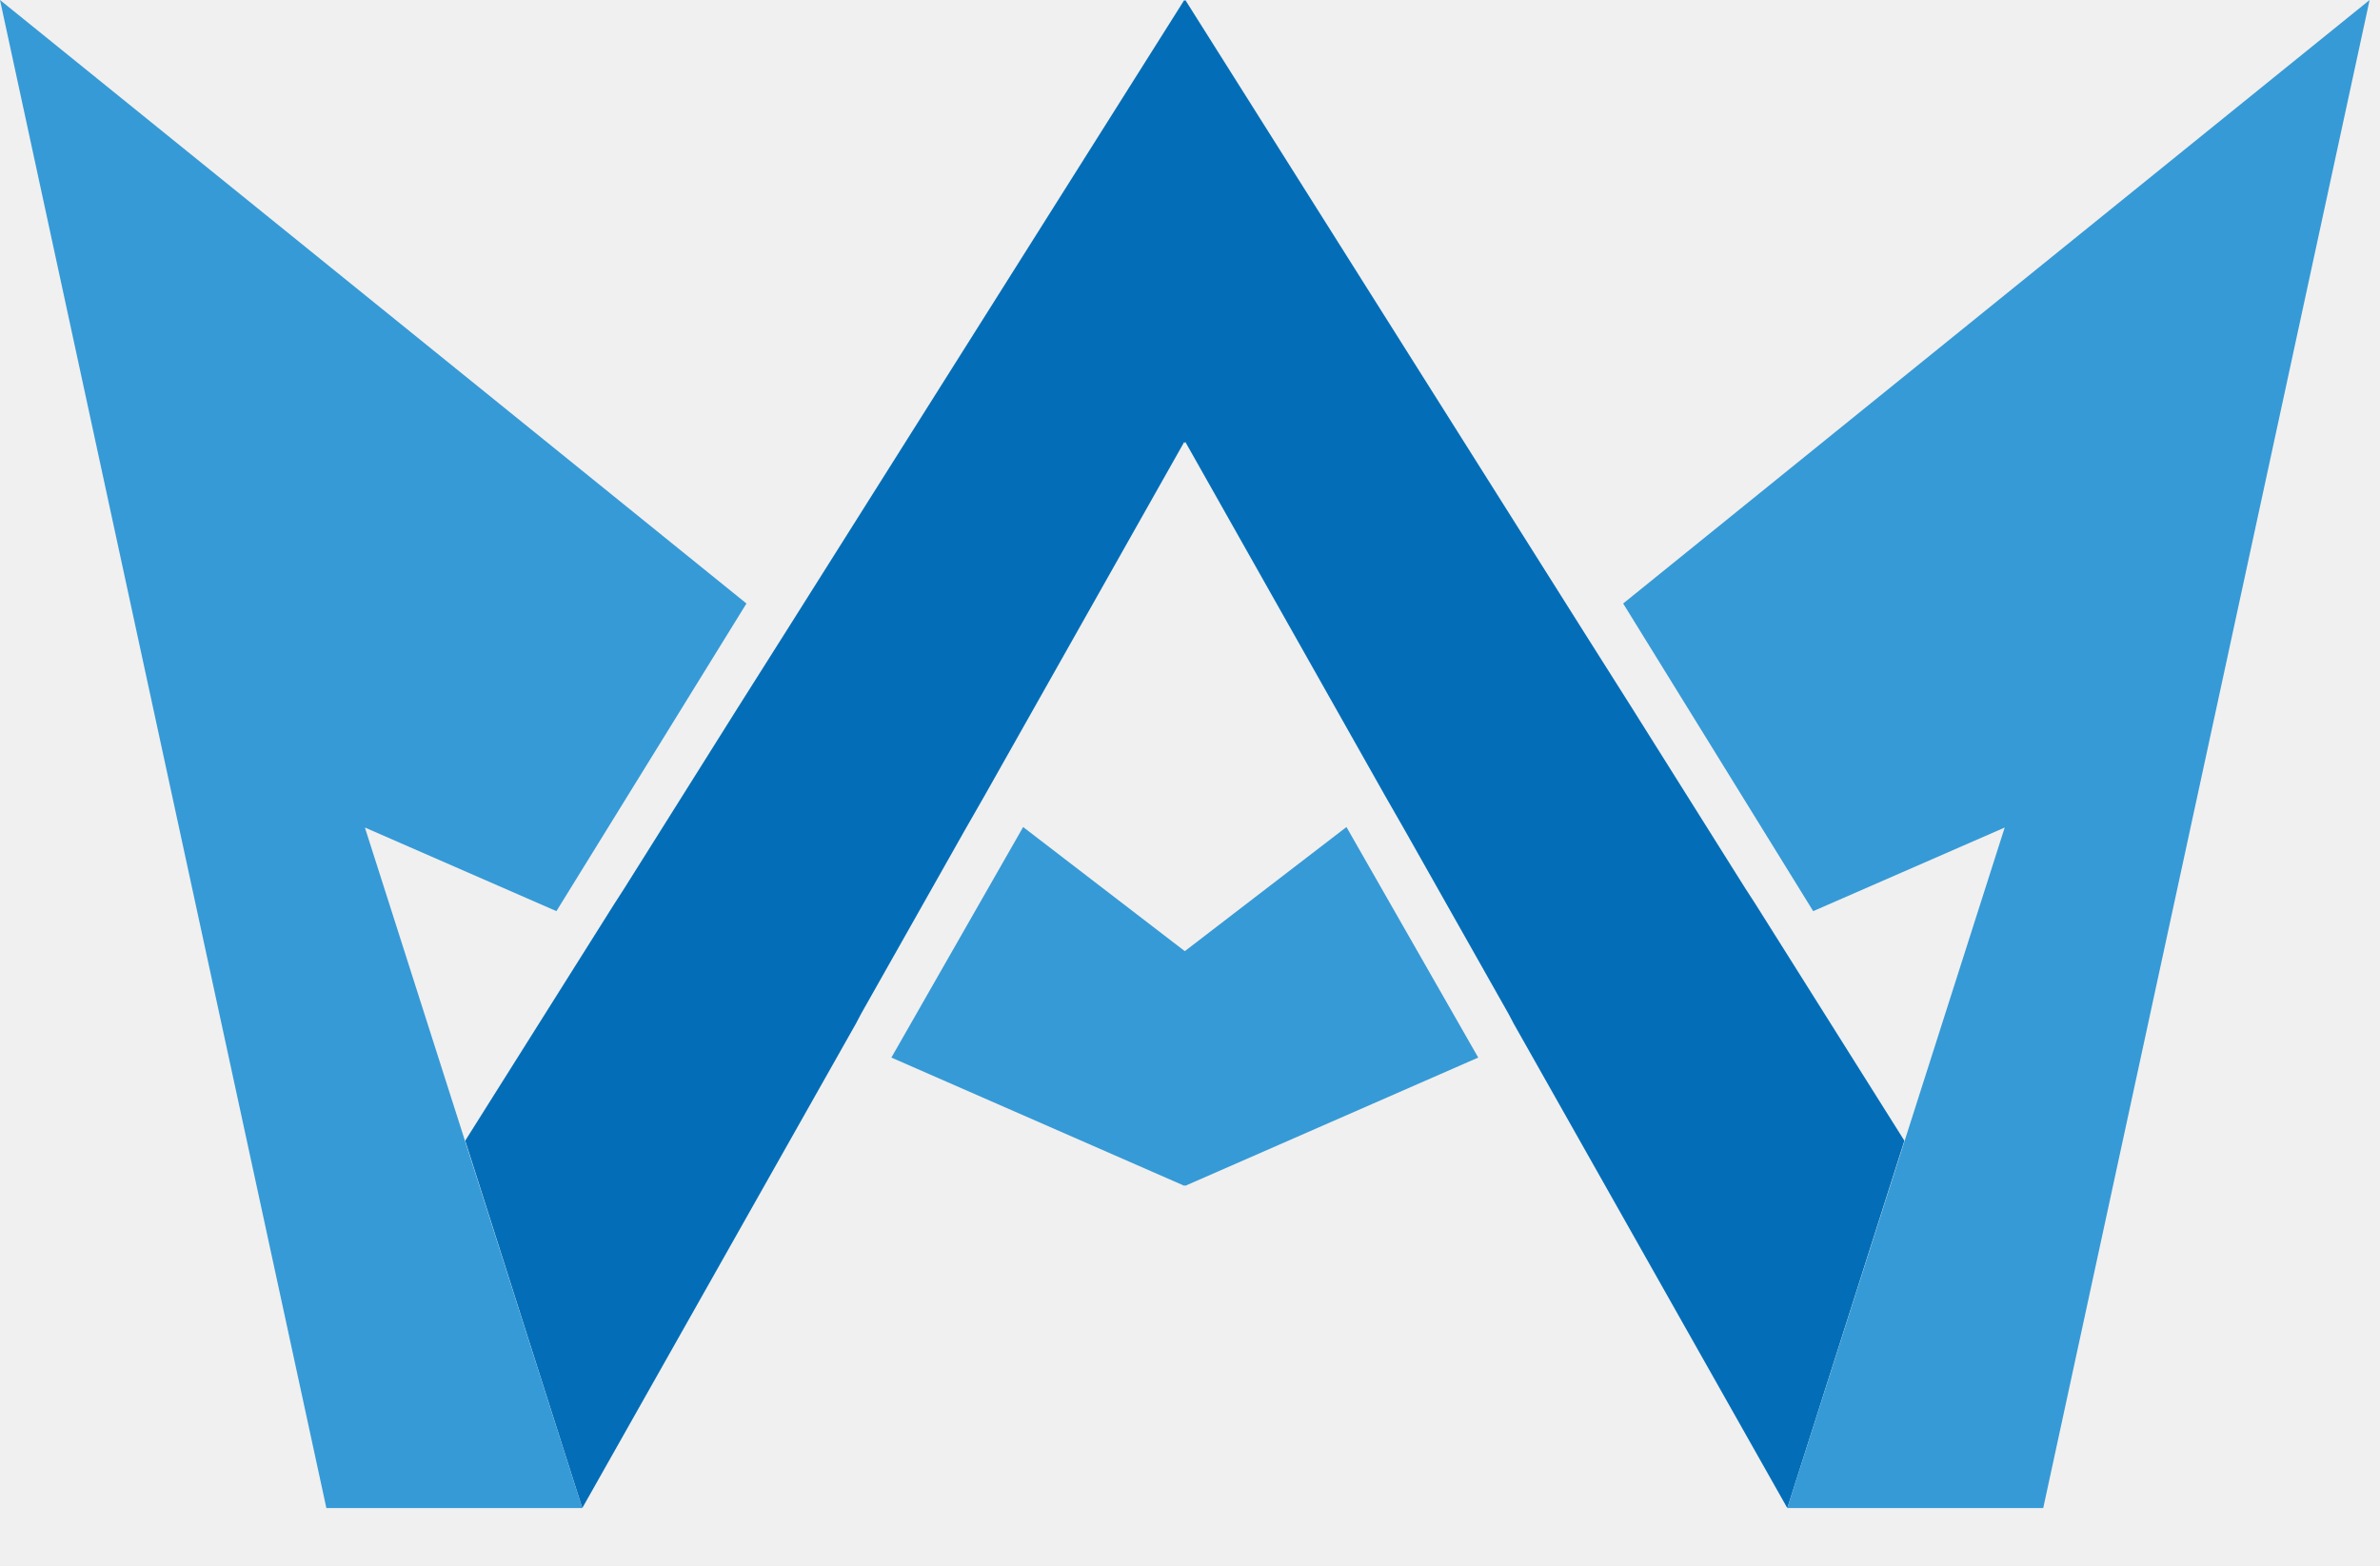
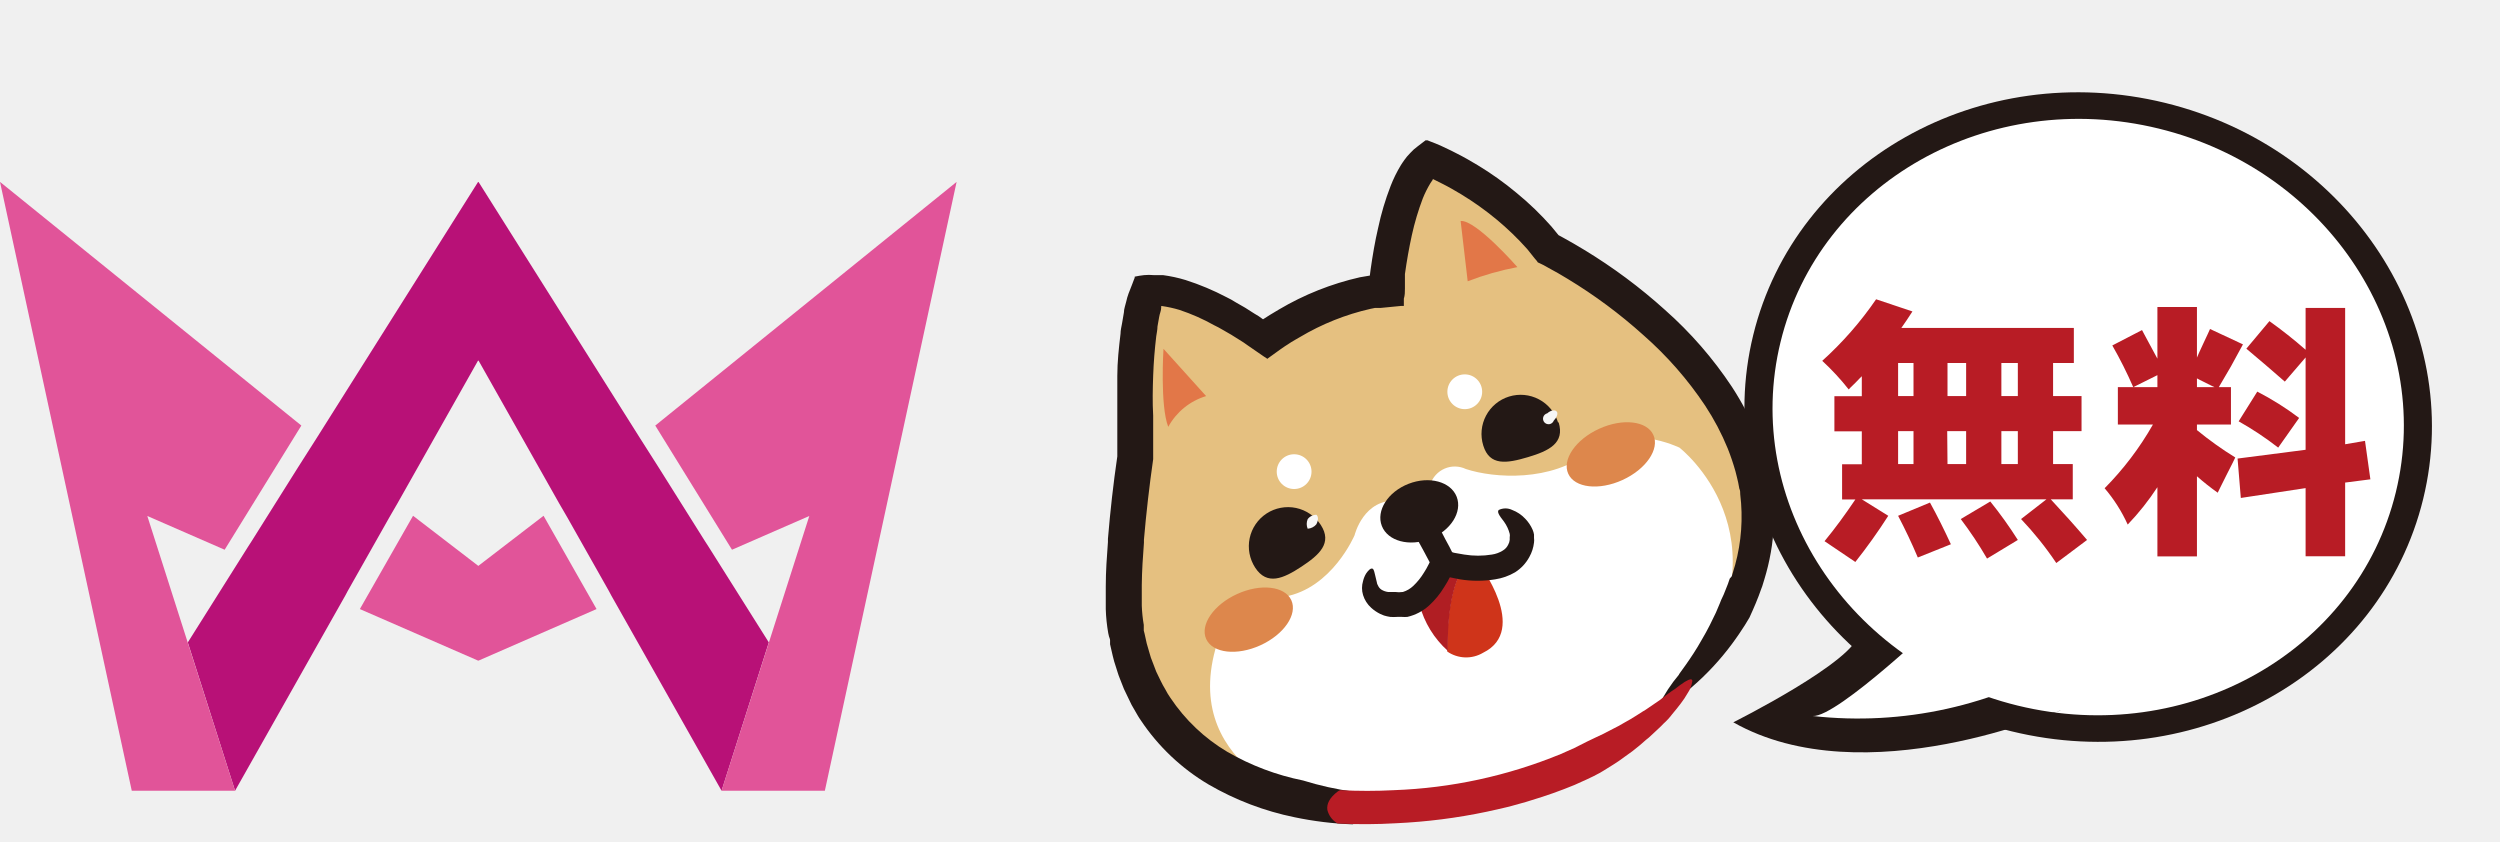
- <svg xmlns="http://www.w3.org/2000/svg" width="38" height="25" viewBox="0 0 38 25" fill="none">
-   <path d="M28.028 14.434L27.866 14.184L26.061 11.311L25.309 10.122L18.925 0L18.917 0.016L18.909 0L12.525 10.122L11.773 11.311L9.968 14.184L9.807 14.434L7.428 18.213L9.297 24.079L13.666 16.344L13.747 16.19L15.397 13.269L15.721 12.703L18.909 7.055L18.917 7.08L18.925 7.055L22.113 12.703L22.437 13.269L24.087 16.19L24.168 16.344L28.537 24.079L30.406 18.213L28.028 14.434Z" fill="#036EB7" />
-   <path d="M11.918 9.636L0 0L2.322 10.737L5.211 24.079H9.297L5.826 13.213L8.884 14.548L11.918 9.636Z" fill="#369AD6" />
-   <path d="M25.916 9.636L28.95 14.548L32.008 13.213L28.537 24.079H32.623L35.511 10.737L37.834 0L25.916 9.636Z" fill="#369AD6" />
-   <path d="M21.498 13.205L18.917 15.187L16.336 13.205L14.232 16.886L18.909 18.933L18.917 18.925L18.925 18.933L23.602 16.886L21.498 13.205Z" fill="#369AD6" />
+ <svg xmlns="http://www.w3.org/2000/svg" width="104" height="35" viewBox="0 0 104 35" fill="none">
+   <path d="M29.48 22.75L29.31 22.486L27.412 19.465L26.621 18.222L19.906 7.567L19.898 7.584L19.889 7.567L13.174 18.222L12.383 19.465L10.485 22.486L10.315 22.75L7.813 26.724L9.779 32.894L14.374 24.758L14.459 24.597L16.196 21.524L16.536 20.937L19.889 14.997L19.898 15.014L19.906 14.997L23.259 20.937L23.6 21.524L25.336 24.597L25.421 24.758L30.017 32.894L31.983 26.724L29.48 22.75Z" fill="#B81177" />
+   <path d="M12.536 17.703L0 7.567L2.443 18.861L5.481 32.894H9.779L6.128 21.465L9.345 22.869L12.536 17.703Z" fill="#E15499" />
+   <path d="M27.259 17.703L30.451 22.869L33.667 21.465L30.016 32.894H34.314L37.352 18.861L39.795 7.567L27.259 17.703Z" fill="#E15499" />
+   <path d="M22.612 21.456L19.898 23.541L17.183 21.456L14.97 25.337L19.889 27.482H19.898H19.906L24.817 25.337L22.612 21.456Z" fill="#E15499" />
+   <path d="M100.804 20.758C102.569 13.539 97.761 6.161 90.065 4.279C82.368 2.398 74.698 6.724 72.933 13.943C71.168 21.162 75.976 28.539 83.673 30.421C91.369 32.303 99.039 27.977 100.804 20.758Z" fill="#231815" />
+   <path d="M99.666 20.479C101.287 13.851 96.871 7.077 89.803 5.349C82.736 3.621 75.692 7.593 74.072 14.221C72.451 20.849 76.867 27.623 83.934 29.352C91.002 31.08 98.045 27.108 99.666 20.479Z" fill="white" />
+   <path d="M85.747 29.536C85.747 29.536 77.553 33.134 72.105 30.048C72.105 30.048 77.226 27.488 77.335 26.335C77.335 26.335 84.089 30.477 85.747 29.536Z" fill="#231815" />
+   <path d="M80.837 25.637C80.837 25.637 76.433 29.856 75.409 29.786C79.158 30.204 82.941 29.367 86.163 27.404L80.837 25.637Z" fill="white" />
+   <path d="M72.394 22.539C72.394 28.3 66.331 32.782 59.367 33.422C50.603 34.279 46.685 28.736 46.685 22.955C46.685 17.175 52.363 12.482 59.367 12.482C66.37 12.482 72.394 16.759 72.394 22.539Z" fill="white" />
+   <path d="M54.604 33.441C54.604 33.441 48.842 31.866 50.712 26.521C51.015 26.059 51.415 25.669 51.884 25.376C52.352 25.084 52.878 24.895 53.426 24.824C55.417 24.479 56.351 22.264 56.351 22.264C56.351 22.264 56.723 20.715 58.15 20.836C59.578 20.958 59.501 20.151 59.501 20.151C59.547 20.006 59.624 19.872 59.727 19.759C59.829 19.646 59.955 19.556 60.095 19.495C60.235 19.434 60.386 19.404 60.539 19.407C60.691 19.41 60.842 19.445 60.98 19.511C62.164 19.902 64.552 20.049 66.101 18.794C67.65 17.54 69.865 18.621 69.865 18.621C69.865 18.621 74.564 22.251 70.281 28.288C70.281 28.288 73.014 25.81 73.142 22.526C73.27 19.242 72.182 15.529 65.883 11.228L64.033 10.293L61.159 7.15L59.021 6.855L58.105 9.832L57.318 12.29C56.745 12.196 56.157 12.236 55.602 12.408C55.047 12.579 54.538 12.876 54.117 13.276C52.766 14.633 52.568 14.166 52.568 14.166C52.568 14.166 49.975 12.418 49.252 12.38C48.529 12.341 47.332 12.22 47.332 12.22L47.159 18.794C47.159 18.794 46.071 25.349 47.159 27.82C48.247 30.291 50.148 33.223 54.604 33.441Z" fill="#E5C080" />
+   <path d="M56.306 32.935C56.32 32.929 56.334 32.926 56.348 32.926C56.362 32.926 56.377 32.929 56.39 32.935C56.566 33.059 56.699 33.236 56.767 33.441C56.831 33.658 56.767 33.947 56.377 34.241C56.34 34.262 56.302 34.279 56.262 34.292C55.453 34.262 54.647 34.164 53.855 33.998C52.596 33.741 51.387 33.28 50.276 32.634C49.146 31.966 48.181 31.051 47.453 29.958C47.357 29.824 47.28 29.677 47.197 29.536C47.11 29.396 47.033 29.251 46.967 29.101L46.755 28.659L46.576 28.204C46.512 28.051 46.474 27.897 46.422 27.744C46.371 27.59 46.32 27.43 46.288 27.276L46.179 26.802V26.7V26.636C46.179 26.585 46.147 26.521 46.134 26.476L46.102 26.335C46.045 26.007 46.01 25.676 46 25.343V24.395C46 23.755 46.045 23.16 46.09 22.546V22.418C46.186 21.265 46.314 20.119 46.48 18.986V18.775V18.73V18.692V18.256C46.48 17.962 46.48 17.674 46.48 17.386C46.48 16.805 46.48 16.223 46.48 15.638C46.48 15.056 46.544 14.473 46.614 13.884C46.614 13.737 46.653 13.59 46.679 13.443L46.755 12.994C46.755 12.847 46.819 12.694 46.851 12.546C46.875 12.433 46.907 12.322 46.947 12.213L47.095 11.836L47.165 11.65L47.203 11.554V11.509C47.332 11.481 47.463 11.459 47.594 11.445C47.728 11.432 47.863 11.432 47.997 11.445H48.209H48.381C48.7 11.488 49.015 11.556 49.322 11.65C49.907 11.837 50.475 12.075 51.019 12.361L51.217 12.463L51.409 12.578L51.8 12.802L52.171 13.039L52.363 13.155L52.542 13.283L52.824 13.103L53.208 12.873C54.252 12.255 55.386 11.804 56.569 11.535L56.985 11.464L57.017 11.215C57.1 10.632 57.196 10.056 57.331 9.48C57.456 8.887 57.63 8.304 57.849 7.739C57.966 7.436 58.11 7.145 58.278 6.868C58.329 6.798 58.368 6.721 58.425 6.651L58.47 6.593C58.487 6.566 58.507 6.54 58.528 6.516L58.669 6.362C58.72 6.318 58.765 6.26 58.816 6.215L58.976 6.087L59.302 5.838C59.302 5.838 59.302 5.838 59.334 5.838H59.386L59.494 5.882L59.712 5.966C59.853 6.023 60 6.087 60.141 6.158C60.282 6.228 60.448 6.298 60.596 6.382C60.89 6.529 61.178 6.695 61.466 6.868C62.037 7.213 62.58 7.6 63.092 8.027C63.611 8.452 64.095 8.919 64.539 9.422L64.833 9.781L65.044 9.896C65.333 10.056 65.614 10.216 65.896 10.389C67.095 11.115 68.223 11.953 69.263 12.892C70.327 13.833 71.263 14.909 72.048 16.093C72.465 16.732 72.82 17.41 73.11 18.116C73.251 18.474 73.373 18.839 73.482 19.21C73.526 19.402 73.584 19.588 73.616 19.78L73.667 20.068C73.689 20.163 73.704 20.259 73.712 20.356C73.821 21.131 73.821 21.918 73.712 22.693C73.657 23.077 73.578 23.458 73.475 23.832C73.424 24.018 73.367 24.203 73.309 24.389L73.27 24.491C73.13 24.901 72.957 25.298 72.778 25.689L72.585 26.009C72.457 26.207 72.278 26.482 72.054 26.783C71.567 27.441 71.009 28.042 70.39 28.576C70.068 28.877 69.709 29.135 69.321 29.344C69.097 29.453 69.001 29.433 69.007 29.344C69.234 28.885 69.515 28.455 69.846 28.064C69.782 28.108 70.345 27.423 70.799 26.604C71.036 26.207 71.235 25.797 71.382 25.484L71.542 25.106L71.6 24.959L71.702 24.741L71.792 24.517C71.856 24.37 71.907 24.223 71.958 24.069L72.041 23.973C72.086 23.813 72.137 23.659 72.182 23.499C72.443 22.545 72.514 21.549 72.394 20.567C72.394 20.484 72.394 20.407 72.355 20.324L72.31 20.081C72.278 19.921 72.233 19.767 72.195 19.607C72.105 19.287 71.997 18.967 71.875 18.66C71.62 18.035 71.305 17.437 70.934 16.874C70.212 15.791 69.351 14.807 68.373 13.948C67.396 13.067 66.337 12.28 65.211 11.599C64.948 11.439 64.686 11.285 64.417 11.144L64.212 11.029L64.001 10.927C64.001 10.927 63.969 10.927 63.956 10.888L63.918 10.837L63.841 10.748L63.534 10.363C63.139 9.92 62.711 9.507 62.254 9.128C61.791 8.745 61.301 8.396 60.788 8.084C60.532 7.931 60.269 7.777 60 7.643L59.603 7.444V7.476C59.568 7.521 59.536 7.568 59.507 7.617C59.383 7.822 59.276 8.036 59.187 8.257C58.999 8.754 58.847 9.263 58.733 9.781C58.617 10.312 58.521 10.856 58.445 11.4V11.605V11.791V11.996C58.445 12.137 58.445 12.284 58.4 12.425V12.642V12.726H58.291L57.446 12.809H57.343H57.299H57.203L57.017 12.847C55.98 13.082 54.986 13.48 54.072 14.025C53.951 14.089 53.836 14.166 53.72 14.23L53.554 14.339L53.464 14.396L53.285 14.518L52.939 14.768L52.76 14.896L52.722 14.928L52.677 14.896L52.587 14.838L51.909 14.371L51.736 14.249L51.563 14.14L51.217 13.923L50.871 13.724L50.692 13.622L50.513 13.532C50.052 13.273 49.568 13.059 49.066 12.892C48.829 12.821 48.588 12.768 48.343 12.732H48.305V12.802C48.305 12.93 48.24 13.052 48.221 13.187L48.151 13.583C48.151 13.718 48.119 13.852 48.1 13.987C48.036 14.524 47.991 15.075 47.972 15.625C47.953 16.176 47.94 16.733 47.972 17.29C47.972 17.572 47.972 17.847 47.972 18.128V18.538C47.972 18.538 47.972 18.653 47.972 18.717V18.89V19.102C47.812 20.215 47.684 21.336 47.588 22.45V22.578C47.543 23.166 47.504 23.755 47.498 24.338V25.196C47.508 25.464 47.535 25.731 47.581 25.996V26.079C47.58 26.098 47.58 26.117 47.581 26.137C47.581 26.137 47.581 26.092 47.581 26.105C47.581 26.105 47.581 26.137 47.581 26.143V26.194V26.233L47.613 26.354L47.703 26.764C47.735 26.898 47.786 27.027 47.818 27.161C47.85 27.295 47.901 27.43 47.953 27.558L48.1 27.942L48.279 28.313C48.339 28.438 48.405 28.56 48.477 28.678C48.539 28.8 48.61 28.918 48.689 29.03C49.3 29.947 50.11 30.715 51.057 31.277C52.035 31.843 53.099 32.245 54.207 32.468C54.893 32.681 55.595 32.837 56.306 32.935V32.935Z" fill="#231815" />
+   <path d="M48.401 14.511C48.401 14.511 48.253 16.874 48.599 17.757C48.936 17.14 49.501 16.681 50.174 16.477L48.401 14.511Z" fill="#E27748" />
+   <path d="M61.056 11.701C61.726 11.442 62.418 11.245 63.124 11.112C63.124 11.112 61.402 9.141 60.762 9.192L61.056 11.701Z" fill="#E27748" />
+   <path d="M53.835 20.343C54.235 20.343 54.559 20.02 54.559 19.62C54.559 19.221 54.235 18.897 53.835 18.897C53.436 18.897 53.112 19.221 53.112 19.62C53.112 20.02 53.436 20.343 53.835 20.343Z" fill="white" />
+   <path d="M60.935 17.021C61.334 17.021 61.658 16.697 61.658 16.298C61.658 15.898 61.334 15.574 60.935 15.574C60.535 15.574 60.211 15.898 60.211 16.298C60.211 16.697 60.535 17.021 60.935 17.021Z" fill="white" />
+   <path d="M52.435 26.843C53.413 26.397 53.988 25.558 53.719 24.969C53.45 24.381 52.44 24.265 51.462 24.712C50.484 25.158 49.91 25.997 50.178 26.585C50.447 27.174 51.457 27.289 52.435 26.843Z" fill="#DD874C" />
+   <path d="M67.496 19.968C68.474 19.522 69.049 18.683 68.78 18.094C68.512 17.506 67.501 17.39 66.524 17.837C65.546 18.283 64.971 19.122 65.24 19.71C65.508 20.299 66.519 20.414 67.496 19.968Z" fill="#DD874C" />
+   <path d="M55.686 34.26C55.668 34.262 55.65 34.26 55.633 34.253C55.616 34.246 55.601 34.236 55.59 34.222C55.403 34.098 55.27 33.908 55.218 33.691C55.186 33.46 55.289 33.198 55.654 32.922C55.687 32.899 55.724 32.882 55.763 32.871C56.505 32.91 57.248 32.91 57.99 32.871C60.374 32.785 62.724 32.275 64.93 31.367L65.493 31.117L66.037 30.842L66.12 30.803L66.344 30.695L66.683 30.535L67.106 30.317C67.271 30.238 67.431 30.15 67.586 30.055L67.836 29.914L68.085 29.76L68.335 29.6L68.463 29.523L68.585 29.44L69.052 29.12C69.295 28.928 69.5 28.774 69.692 28.652C69.819 28.549 69.952 28.453 70.089 28.364C70.3 28.236 70.396 28.23 70.403 28.326C70.375 28.517 70.303 28.699 70.192 28.857L70.07 29.056L69.923 29.261C69.814 29.401 69.699 29.555 69.564 29.709C69.457 29.853 69.334 29.986 69.199 30.106C69.078 30.24 68.918 30.375 68.751 30.535C68.585 30.695 68.578 30.695 68.482 30.771L68.201 31.015L67.906 31.252L67.612 31.463L67.337 31.661L67.08 31.828L66.69 32.071L66.536 32.161C66.37 32.25 66.197 32.34 66.024 32.417L65.499 32.654C64.909 32.898 64.306 33.111 63.694 33.294L63.47 33.364L63.239 33.428L62.779 33.556C62.465 33.627 62.138 33.71 61.85 33.767C60.608 34.029 59.348 34.189 58.08 34.247C57.283 34.294 56.483 34.298 55.686 34.26V34.26Z" fill="#B81C25" />
+   <path d="M54.943 21.835C55.436 22.59 54.886 23.083 54.136 23.576C53.388 24.069 52.709 24.37 52.216 23.615C52.099 23.436 52.019 23.235 51.979 23.025C51.94 22.815 51.942 22.599 51.986 22.39C52.03 22.18 52.115 21.982 52.236 21.805C52.356 21.629 52.511 21.478 52.69 21.361C52.869 21.244 53.069 21.164 53.279 21.125C53.489 21.085 53.705 21.087 53.915 21.131C54.124 21.175 54.322 21.26 54.499 21.381C54.675 21.502 54.826 21.656 54.943 21.835V21.835Z" fill="#231815" />
+   <path d="M54.757 21.413C54.853 21.477 54.847 21.656 54.757 21.816C54.712 21.868 54.658 21.911 54.596 21.941C54.535 21.972 54.468 21.99 54.399 21.995C54.373 21.932 54.359 21.865 54.359 21.797C54.359 21.728 54.373 21.661 54.399 21.598C54.495 21.464 54.655 21.413 54.757 21.413Z" fill="#F7F7F7" />
+   <path d="M64.84 17.571C65.102 18.429 64.443 18.756 63.559 19.018C62.676 19.281 61.965 19.39 61.703 18.532C61.575 18.119 61.617 17.673 61.819 17.291C62.021 16.909 62.366 16.623 62.778 16.496C63.191 16.369 63.637 16.41 64.019 16.612C64.401 16.814 64.687 17.159 64.814 17.571H64.84Z" fill="#231815" />
+   <path d="M64.756 17.117C64.833 17.2 64.756 17.373 64.635 17.501C64.621 17.538 64.597 17.571 64.566 17.596C64.536 17.621 64.499 17.638 64.46 17.645C64.421 17.652 64.381 17.648 64.343 17.635C64.306 17.622 64.273 17.599 64.246 17.57C64.22 17.54 64.202 17.504 64.194 17.465C64.186 17.426 64.188 17.386 64.2 17.348C64.212 17.31 64.234 17.276 64.263 17.249C64.292 17.222 64.327 17.203 64.366 17.194C64.507 17.066 64.68 17.034 64.756 17.117Z" fill="#F7F7F7" />
+   <path d="M59.487 22.418C60.347 22.083 60.844 21.299 60.598 20.666C60.352 20.034 59.455 19.792 58.595 20.127C57.735 20.462 57.238 21.246 57.484 21.879C57.73 22.511 58.627 22.753 59.487 22.418Z" fill="#231815" />
+   <path d="M61.517 23.442L61.159 23.333C60.23 24.018 60.192 26.335 60.205 27.103C60.422 27.254 60.679 27.338 60.943 27.348C61.207 27.357 61.469 27.29 61.696 27.155C63.63 26.207 61.517 23.442 61.517 23.442Z" fill="#CF341A" />
+   <path d="M61.159 23.333L60.09 23.013L59.053 25.157C59.25 25.899 59.659 26.566 60.231 27.078C60.211 26.341 60.25 24.024 61.159 23.333Z" fill="#B01E23" />
+   <path d="M58.854 22.245C58.854 22.245 58.854 22.245 58.854 22.206C58.935 22.052 59.061 21.925 59.215 21.843C59.37 21.761 59.545 21.727 59.718 21.745H59.77L60.128 22.437L60.301 22.757L60.397 22.949L60.493 23.128L60.583 23.314V23.358C60.583 23.358 60.583 23.39 60.583 23.41L60.544 23.506C60.544 23.57 60.493 23.64 60.461 23.704L60.416 23.8L60.384 23.877L60.327 23.986C60.254 24.134 60.173 24.277 60.083 24.415C59.909 24.705 59.693 24.968 59.443 25.196C59.189 25.425 58.88 25.586 58.547 25.663C58.472 25.669 58.398 25.669 58.323 25.663H58.124C58.026 25.671 57.928 25.671 57.83 25.663C57.743 25.65 57.658 25.631 57.574 25.605L57.42 25.541C57.283 25.474 57.156 25.388 57.043 25.285C56.883 25.142 56.766 24.959 56.703 24.754C56.645 24.564 56.645 24.361 56.703 24.171C56.729 24.061 56.772 23.955 56.831 23.858C56.87 23.799 56.915 23.746 56.966 23.698C57.043 23.634 57.1 23.634 57.139 23.698C57.177 23.762 57.222 24.024 57.279 24.235C57.279 24.235 57.279 24.28 57.324 24.357C57.355 24.431 57.409 24.494 57.478 24.536C57.559 24.583 57.648 24.614 57.74 24.626H57.894H58.035C58.143 24.642 58.253 24.642 58.361 24.626C58.522 24.577 58.668 24.491 58.79 24.376C58.964 24.211 59.114 24.024 59.238 23.819C59.309 23.71 59.373 23.597 59.43 23.48L59.475 23.39L59.213 22.898L58.854 22.245Z" fill="#231815" />
+   <path d="M60.058 23.973C60.058 23.973 60.058 23.973 60.058 23.941C60.026 23.811 60.026 23.675 60.058 23.544C60.099 23.342 60.19 23.153 60.32 22.994C60.324 22.986 60.329 22.979 60.336 22.974C60.343 22.968 60.35 22.964 60.358 22.962L60.512 23L60.915 23.07C61.295 23.132 61.682 23.132 62.061 23.07C62.223 23.047 62.377 22.99 62.516 22.904C62.613 22.847 62.691 22.762 62.74 22.661C62.776 22.598 62.798 22.528 62.804 22.456V22.392C62.803 22.377 62.803 22.362 62.804 22.347C62.814 22.301 62.814 22.253 62.804 22.206C62.757 22.024 62.676 21.853 62.567 21.701C62.349 21.425 62.273 21.291 62.349 21.214C62.436 21.172 62.531 21.15 62.628 21.15C62.724 21.15 62.819 21.172 62.906 21.214C63.11 21.291 63.294 21.414 63.444 21.573C63.576 21.708 63.683 21.866 63.758 22.04C63.785 22.103 63.805 22.17 63.815 22.238V22.315V22.379C63.824 22.443 63.824 22.507 63.815 22.571C63.791 22.78 63.726 22.983 63.623 23.166C63.483 23.428 63.278 23.648 63.028 23.807C62.772 23.957 62.489 24.057 62.196 24.101C61.712 24.179 61.219 24.179 60.736 24.101C60.326 24.012 60.07 23.973 60.058 23.973Z" fill="#231815" />
+   <path d="M78.046 12.45L79.557 12.956C79.397 13.206 79.243 13.436 79.096 13.641H86.272V15.1H85.408V16.477H86.592V17.936H85.408V19.306H86.227V20.772H85.312C85.837 21.335 86.342 21.899 86.822 22.462L85.542 23.422C85.106 22.772 84.615 22.16 84.076 21.592L85.132 20.772H77.451L78.552 21.457C78.128 22.12 77.671 22.761 77.182 23.378L75.901 22.513C76.35 21.969 76.772 21.387 77.182 20.779H76.631V19.313H77.451V17.943H76.311V16.483H77.451V15.651L77.367 15.734L77.182 15.926L76.99 16.112L76.906 16.201C76.572 15.776 76.203 15.378 75.805 15.011C76.65 14.248 77.403 13.389 78.046 12.45ZM78.961 16.477H79.602V15.1H78.961V16.477ZM78.961 19.306H79.602V17.936H78.961V19.306ZM80.287 20.907C80.594 21.463 80.882 22.046 81.157 22.641L79.781 23.192C79.525 22.584 79.249 22.008 78.961 21.457L80.287 20.907ZM81.016 15.1V16.477H81.791V15.1H81.016ZM81.016 19.306H81.791V17.936H81.004L81.016 19.306ZM82.796 20.862C83.208 21.373 83.591 21.907 83.942 22.462L82.661 23.237C82.331 22.666 81.965 22.117 81.567 21.592L82.796 20.862ZM83.257 16.477H83.942V15.1H83.257V16.477ZM83.257 17.936V19.306H83.942V17.936H83.257Z" fill="#B81C25" />
+   <path d="M91.393 12.77V14.877L91.476 14.684L91.662 14.281L91.854 13.871L91.937 13.686L93.307 14.326L92.808 15.241L92.302 16.106H92.808V17.661H91.393V17.892C91.898 18.307 92.431 18.687 92.987 19.031L92.872 19.268L92.622 19.761L92.373 20.26L92.257 20.497C91.957 20.285 91.669 20.056 91.393 19.812V23.147H89.748V20.267C89.385 20.822 88.972 21.343 88.513 21.822C88.265 21.276 87.942 20.767 87.552 20.311C88.336 19.52 89.011 18.629 89.562 17.661H88.103V16.106H88.743C88.485 15.512 88.194 14.933 87.872 14.371L89.108 13.731L89.21 13.923C89.447 14.358 89.62 14.691 89.748 14.921V12.77H91.393ZM88.743 16.106H89.748V15.606L88.743 16.106ZM91.393 16.106H92.123L92.001 16.048L91.758 15.926L91.502 15.798L91.393 15.741V16.106ZM93.083 19.076L95.913 18.711V14.87L95.048 15.875C94.53 15.421 93.999 14.966 93.448 14.505L94.408 13.359C94.929 13.731 95.431 14.128 95.913 14.55V12.809H97.558V18.481L98.384 18.34L98.608 19.94L97.558 20.075V23.141H95.913V20.305L93.218 20.715L93.083 19.076ZM93.903 16.291C94.513 16.606 95.096 16.972 95.644 17.386L94.773 18.621C94.253 18.216 93.703 17.85 93.128 17.527L93.903 16.291Z" fill="#B81C25" />
</svg>
